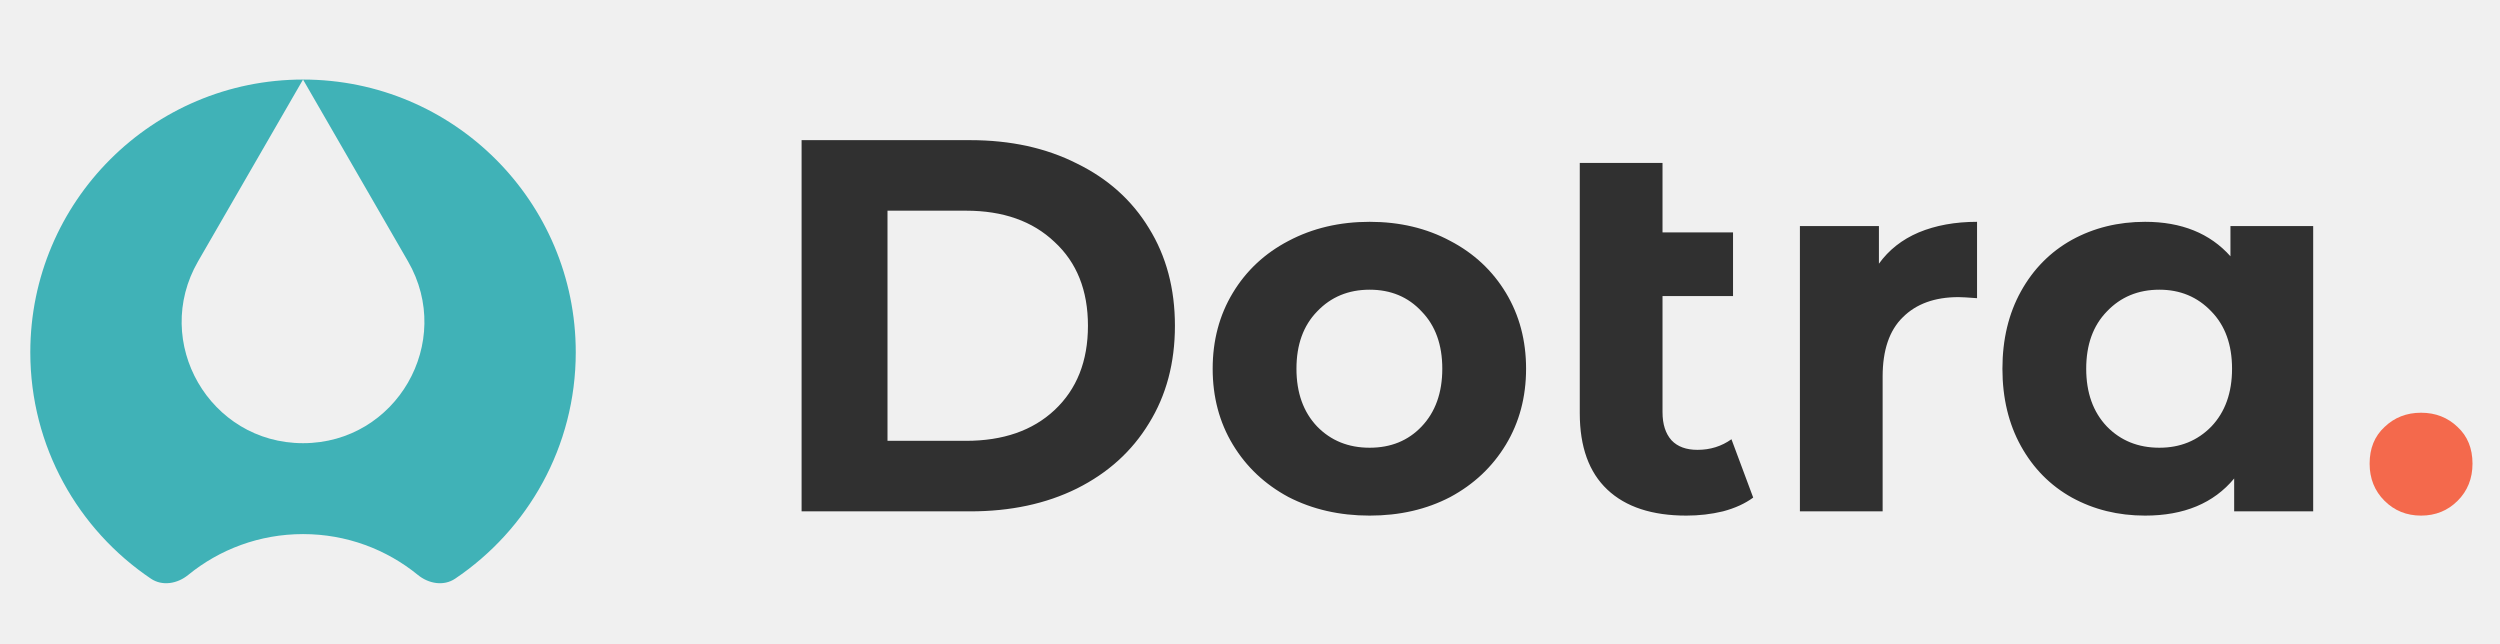
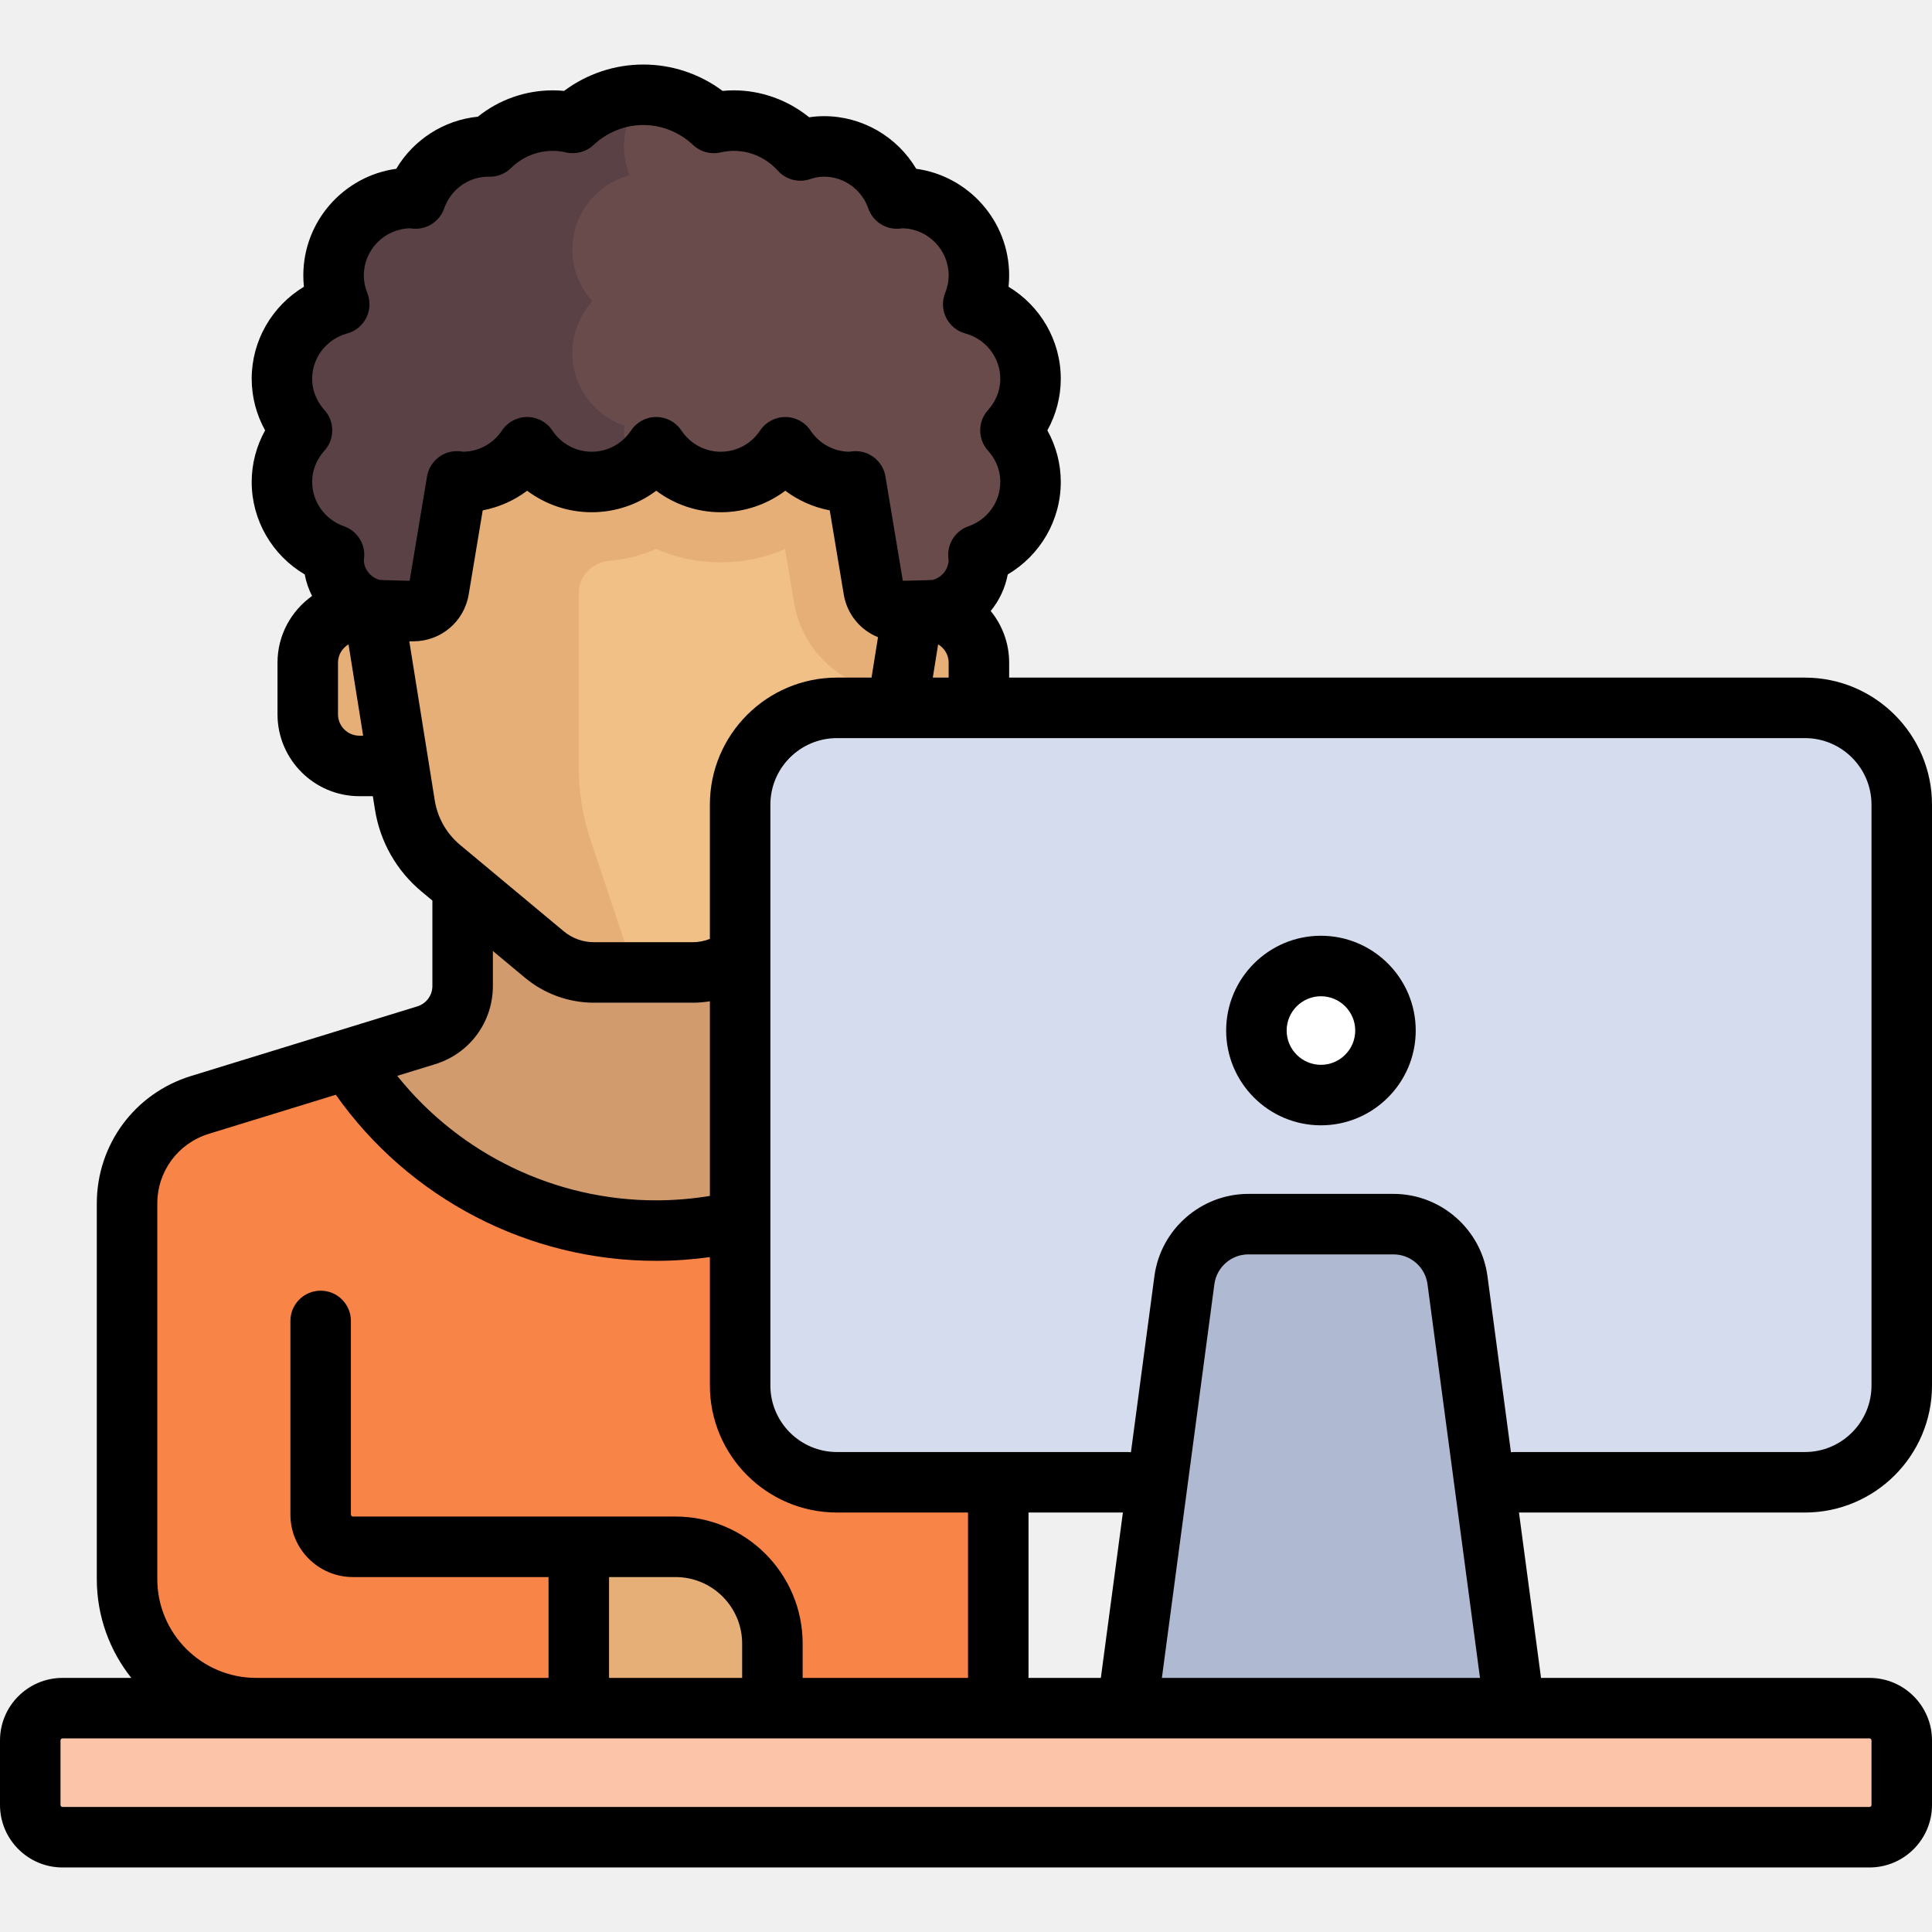
- <svg xmlns="http://www.w3.org/2000/svg" viewBox="0 0 132 34" fill="none">
-   <path d="M42.324 7.4H51.228C53.356 7.4 55.232 7.811 56.856 8.632C58.499 9.435 59.768 10.573 60.664 12.048C61.579 13.523 62.036 15.24 62.036 17.2C62.036 19.16 61.579 20.877 60.664 22.352C59.768 23.827 58.499 24.975 56.856 25.796C55.232 26.599 53.356 27 51.228 27H42.324V7.4ZM51.004 23.276C52.964 23.276 54.523 22.735 55.68 21.652C56.856 20.551 57.444 19.067 57.444 17.2C57.444 15.333 56.856 13.859 55.68 12.776C54.523 11.675 52.964 11.124 51.004 11.124H46.86V23.276H51.004ZM72.317 27.224C70.73 27.224 69.302 26.897 68.033 26.244C66.782 25.572 65.802 24.648 65.093 23.472C64.383 22.296 64.029 20.961 64.029 19.468C64.029 17.975 64.383 16.64 65.093 15.464C65.802 14.288 66.782 13.373 68.033 12.72C69.302 12.048 70.73 11.712 72.317 11.712C73.903 11.712 75.322 12.048 76.573 12.72C77.823 13.373 78.803 14.288 79.513 15.464C80.222 16.64 80.577 17.975 80.577 19.468C80.577 20.961 80.222 22.296 79.513 23.472C78.803 24.648 77.823 25.572 76.573 26.244C75.322 26.897 73.903 27.224 72.317 27.224ZM72.317 23.64C73.437 23.64 74.352 23.267 75.061 22.52C75.789 21.755 76.153 20.737 76.153 19.468C76.153 18.199 75.789 17.191 75.061 16.444C74.352 15.679 73.437 15.296 72.317 15.296C71.197 15.296 70.273 15.679 69.545 16.444C68.817 17.191 68.453 18.199 68.453 19.468C68.453 20.737 68.817 21.755 69.545 22.52C70.273 23.267 71.197 23.64 72.317 23.64ZM92.569 26.272C92.139 26.589 91.607 26.832 90.972 27C90.356 27.149 89.713 27.224 89.04 27.224C87.23 27.224 85.839 26.767 84.868 25.852C83.898 24.937 83.412 23.593 83.412 21.82V8.604H87.781V12.272H91.504V15.632H87.781V21.764C87.781 22.399 87.939 22.893 88.257 23.248C88.574 23.584 89.031 23.752 89.629 23.752C90.3 23.752 90.898 23.565 91.421 23.192L92.569 26.272ZM99.207 13.924C99.73 13.196 100.43 12.645 101.308 12.272C102.204 11.899 103.23 11.712 104.388 11.712V15.744C103.902 15.707 103.576 15.688 103.408 15.688C102.157 15.688 101.177 16.043 100.468 16.752C99.758 17.443 99.403 18.488 99.403 19.888V27H95.035V11.936H99.207V13.924ZM122.136 11.936V27H117.964V25.264C116.881 26.571 115.313 27.224 113.26 27.224C111.841 27.224 110.553 26.907 109.396 26.272C108.257 25.637 107.361 24.732 106.708 23.556C106.055 22.38 105.728 21.017 105.728 19.468C105.728 17.919 106.055 16.556 106.708 15.38C107.361 14.204 108.257 13.299 109.396 12.664C110.553 12.029 111.841 11.712 113.26 11.712C115.183 11.712 116.685 12.319 117.768 13.532V11.936H122.136ZM114.016 23.64C115.117 23.64 116.032 23.267 116.76 22.52C117.488 21.755 117.852 20.737 117.852 19.468C117.852 18.199 117.488 17.191 116.76 16.444C116.032 15.679 115.117 15.296 114.016 15.296C112.896 15.296 111.972 15.679 111.244 16.444C110.516 17.191 110.152 18.199 110.152 19.468C110.152 20.737 110.516 21.755 111.244 22.52C111.972 23.267 112.896 23.64 114.016 23.64Z" fill="#303030" />
-   <path d="M127.832 27.224C127.067 27.224 126.423 26.963 125.9 26.44C125.377 25.917 125.116 25.264 125.116 24.48C125.116 23.677 125.377 23.033 125.9 22.548C126.423 22.044 127.067 21.792 127.832 21.792C128.597 21.792 129.241 22.044 129.764 22.548C130.287 23.033 130.548 23.677 130.548 24.48C130.548 25.264 130.287 25.917 129.764 26.44C129.241 26.963 128.597 27.224 127.832 27.224Z" fill="#F4694C" />
-   <path fill-rule="evenodd" clip-rule="evenodd" d="M7.969 30.554C8.575 30.962 9.369 30.82 9.935 30.358C11.588 29.009 13.7 28.2 16 28.2C18.3 28.2 20.412 29.009 22.065 30.358C22.631 30.82 23.425 30.962 24.031 30.554C27.873 27.968 30.4 23.579 30.4 18.6C30.4 10.647 23.953 4.2 16 4.2C8.047 4.2 1.6 10.647 1.6 18.6C1.6 23.579 4.127 27.968 7.969 30.554ZM21.543 13.8C24.006 18.067 20.927 23.4 16 23.4C11.073 23.4 7.994 18.067 10.457 13.8L16 4.2L21.543 13.8Z" fill="#40B2B7" />
+ <svg xmlns="http://www.w3.org/2000/svg" version="1.1" id="Layer_1" x="0px" y="0px" viewBox="0 0 512 512" style="enable-background:new 0 0 512 512;" xml:space="preserve" width="512px" height="512px" class="">
+   <g>
+     <path style="fill:#D29B6E;" d="M122.602,221.795v39.491c0,6.006-3.917,11.31-9.659,13.077l-59.957,18.448  c-11.481,3.534-19.316,14.141-19.316,26.154v99.507c0,18.891,15.314,34.205,34.205,34.205h17.102h179.574V221.795H122.602z" data-original="#D29B6E" />
+     <path style="fill:#F88448" d="M170.489,324.409c-33.108,0-62.297-17.379-79.072-43.422l-38.43,11.825  c-11.481,3.533-19.316,14.14-19.316,26.153v99.507c0,18.891,15.314,34.205,34.205,34.205h17.102h179.574v-222.33  C264.551,282.081,222.223,324.409,170.489,324.409z" data-original="#59D8FF" class="" data-old_color="#59D8FF" />
+     <g>
+       <path style="fill:#F88448" d="M264.551,230.347c0,51.734-42.328,94.063-94.063,94.063c-33.108,0-62.297-17.379-79.072-43.422   l-16.936,5.211c19.268,33.045,54.998,55.313,96.008,55.313c39.669,0,74.39-20.843,94.063-52.111V230.347z" data-original="#00C3F0" class="" data-old_color="#FD935B" />
+       <path style="fill:#F88448" d="M179.04,409.921H93.528c-4.722,0-8.551-3.829-8.551-8.551v-51.307L38.484,303.57   c-3.03,4.438-4.814,9.745-4.814,15.395v99.507c0,18.891,15.314,34.205,34.205,34.205h17.102h119.716v-17.102   C204.693,421.406,193.208,409.921,179.04,409.921z" data-original="#00C3F0" class="" data-old_color="#FD935B" />
+     </g>
+     <path style="fill:#F0C087;" d="M247.449,161.937h-5.544l-3.007-59.858H102.079l-3.01,59.858h-5.541  c-7.084,0-12.827,5.743-12.827,12.827v17.102c0,7.084,5.743,12.827,12.827,12.827h12.382l1.39,8.683  c1.045,6.531,4.421,12.463,9.502,16.698l27.457,22.881c3.688,3.073,8.337,4.757,13.139,4.757h26.183c4.8,0,9.45-1.684,13.139-4.757  l27.457-22.881c5.082-4.234,8.457-10.166,9.502-16.698l1.39-8.683h12.381c7.084,0,12.827-5.743,12.827-12.827v-17.102  C260.276,167.681,254.532,161.937,247.449,161.937z" data-original="#F0C087" class="" />
+     <path style="fill:#E6AF78;" d="M256.518,165.695c-1.161-1.16-2.543-2.099-4.077-2.749c-1.535-0.649-3.223-1.008-4.993-1.008h-5.545  l0,0l-3.007-59.858H102.078l-3.01,59.858h-5.54c-7.084,0-12.827,5.743-12.827,12.827v17.102c0,7.084,5.743,12.827,12.827,12.827  h12.382l1.39,8.683c1.045,6.532,4.421,12.463,9.502,16.698l27.456,22.88c3.689,3.074,8.337,4.758,13.139,4.758h10.811  l-11.749-35.247c-2.035-6.106-3.073-12.499-3.073-18.933v-46.375c0-4.545,3.57-8.106,8.096-8.524c4.31-0.399,8.53-1.421,12.43-3.166  c10.564,4.731,23.557,4.744,34.138,0.029l2.38,14.25c2.271,13.603,14.042,23.57,27.833,23.57h15.173  c2.399,0,4.665-0.546,6.839-1.325v-7.226C260.276,171.222,258.839,168.016,256.518,165.695z" data-original="#E6AF78" class="" />
+     <path style="fill:#694B4B;" d="M273.102,100.369c0-9.475-6.456-17.371-15.185-19.732c0.949-2.362,1.503-4.929,1.503-7.632  c0-11.335-9.188-20.523-20.523-20.523c-0.418,0-0.807,0.098-1.219,0.123c-2.793-8.017-10.336-13.805-19.304-13.805  c-2.203,0-4.292,0.41-6.267,1.076c-4.38-4.829-10.643-7.917-17.676-7.917c-1.814,0-3.564,0.241-5.262,0.622  c-4.896-4.596-11.436-7.463-18.681-7.463c-7.245,0-13.786,2.867-18.681,7.463c-1.698-0.382-3.449-0.622-5.262-0.622  c-6.528,0-12.432,2.628-16.752,6.866c-0.119-0.002-0.231-0.025-0.351-0.025c-8.968,0-16.511,5.789-19.304,13.805  c-0.412-0.025-0.802-0.123-1.219-0.123c-11.335,0-20.523,9.188-20.523,20.523c0,2.702,0.554,5.269,1.502,7.632  c-8.728,2.361-15.184,10.257-15.184,19.732c0,5.28,2.05,10.044,5.326,13.682c-3.276,3.636-5.326,8.402-5.326,13.682  c0,7.596,4.176,14.136,10.318,17.667c0.305,9.178,7.793,16.538,17.046,16.538h7.476c3.343,0,6.197-2.418,6.748-5.716l4.774-28.642  c0.513,0.038,1.003,0.154,1.525,0.154c7.148,0,13.427-3.662,17.102-9.204c3.675,5.542,9.955,9.204,17.102,9.204  s13.427-3.662,17.102-9.204c3.675,5.542,9.955,9.204,17.102,9.204s13.427-3.662,17.102-9.204c3.675,5.542,9.955,9.204,17.102,9.204  c0.522,0,1.012-0.115,1.525-0.154l4.774,28.642c0.55,3.299,3.404,5.716,6.748,5.716h9.186c9.445,0,17.102-7.658,17.102-17.102  c0-0.177-0.047-0.342-0.052-0.518c5.192-3.703,8.604-9.715,8.604-16.584c0-5.28-2.05-10.045-5.326-13.682  C271.052,110.413,273.102,105.649,273.102,100.369z" data-original="#694B4B" />
+     <path style="fill:#5A4146;" d="M165.481,112.832c-8.017-2.793-13.805-10.336-13.805-19.304c0-5.28,2.05-10.045,5.326-13.682  c-3.276-3.636-5.326-8.402-5.326-13.682c0-9.475,6.456-17.371,15.185-19.732c-0.949-2.362-1.502-4.929-1.502-7.632  c0-5.272,2.045-10.029,5.311-13.664c-0.062,0-0.119-0.018-0.181-0.018c-7.245,0-13.786,2.867-18.681,7.463  c-1.698-0.382-3.449-0.622-5.262-0.622c-6.528,0-12.432,2.628-16.752,6.866c-0.119-0.002-0.231-0.025-0.351-0.025  c-8.968,0-16.511,5.789-19.304,13.805c-0.412-0.025-0.802-0.123-1.219-0.123c-11.335,0-20.523,9.188-20.523,20.523  c0,2.702,0.554,5.269,1.502,7.632c-8.729,2.361-15.185,10.257-15.185,19.732c0,5.28,2.05,10.044,5.326,13.682  c-3.276,3.636-5.326,8.402-5.326,13.682c0,7.596,4.176,14.136,10.318,17.667c0.305,9.178,7.793,16.538,17.046,16.538h7.476  c3.343,0,6.197-2.418,6.748-5.716l4.774-28.642c0.513,0.038,1.003,0.154,1.525,0.154c7.148,0,13.427-3.662,17.102-9.204  c3.675,5.542,9.955,9.204,17.102,9.204c4.72,0,8.977-1.706,12.441-4.388c-2.343-2.44-3.89-5.637-3.89-9.294  C165.358,113.633,165.443,113.24,165.481,112.832z" data-original="#5A4146" />
+     <path style="fill:#E6AF78;" d="M153.386,409.921h25.653c14.168,0,25.653,11.485,25.653,25.653v17.102h-51.307V409.921z" data-original="#E6AF78" class="" />
+     <path style="fill:#F88448" d="M264.551,230.347c0,51.734-42.328,94.063-94.063,94.063c-33.108,0-62.297-17.379-79.072-43.422  l-25.315,7.789c20.527,36.521,59.595,61.286,104.387,61.286c38.158,0,72.126-18.01,94.063-45.906V230.347z" data-original="#00C3F0" class="" data-old_color="#FD935B" />
+     <path style="fill:#D5DCED;" d="M478.33,392.818H221.795c-14.168,0-25.653-11.485-25.653-25.653V213.244  c0-14.168,11.485-25.653,25.653-25.653H478.33c14.168,0,25.653,11.485,25.653,25.653v153.921  C503.983,381.333,492.498,392.818,478.33,392.818z" data-original="#D5DCED" class="" />
+     <path style="fill:#AFB9D2;" d="M401.37,452.676l-15.124-113.426c-1.133-8.497-8.38-14.842-16.953-14.842h-38.462  c-8.571,0-15.82,6.345-16.953,14.842l-15.123,113.426H401.37z" data-original="#AFB9D2" class="" />
+     <circle style="fill:#FFFFFF;" cx="350.063" cy="273.102" r="17.102" data-original="#FFFFFF" class="" />
+     <path style="fill:#FCC5A9" d="M495.432,486.881H16.568c-4.722,0-8.551-3.829-8.551-8.551v-17.102c0-4.722,3.829-8.551,8.551-8.551  h478.864c4.722,0,8.551,3.829,8.551,8.551v17.102C503.983,483.052,500.155,486.881,495.432,486.881z" data-original="#F5DCB4" class="active-path" data-old_color="#FCCAB0" />
+     <path d="M478.33,400.835c18.566,0,33.67-15.105,33.67-33.67V213.244c0-18.566-15.105-33.67-33.67-33.67H267.437v-3.955  c0-5.193-1.837-9.961-4.89-13.7c2.265-2.772,3.845-6.092,4.521-9.69c8.581-5.059,14.051-14.325,14.051-24.497  c0-4.804-1.237-9.499-3.555-13.682c2.317-4.183,3.555-8.877,3.555-13.682c0-10.13-5.427-19.314-13.842-24.376  c0.107-0.992,0.16-1.988,0.16-2.988c0-14.409-10.734-26.359-24.626-28.272c-5.072-8.523-14.305-13.949-24.437-13.949  c-1.301,0-2.615,0.1-3.931,0.3c-5.659-4.582-12.728-7.141-20.012-7.141c-0.973,0-1.948,0.049-2.936,0.148  c-6.084-4.531-13.407-6.988-21.006-6.988s-14.922,2.457-21.007,6.988c-0.989-0.098-1.964-0.148-2.936-0.148  c-7.303,0-14.259,2.457-19.908,6.981c-9.011,0.899-17.031,6.08-21.63,13.81c-13.892,1.912-24.626,13.862-24.626,28.271  c0,0.999,0.053,1.996,0.16,2.988c-8.414,5.062-13.842,14.246-13.842,24.376c0,4.805,1.237,9.499,3.555,13.682  c-2.318,4.183-3.555,8.878-3.555,13.682c0,10.172,5.47,19.438,14.052,24.497c0.377,2.008,1.044,3.926,1.946,5.714  c-5.532,3.937-9.157,10.384-9.157,17.675v13.682c0,11.964,9.733,21.699,21.699,21.699h3.563l0.583,3.642  c1.351,8.446,5.714,16.114,12.286,21.591l2.916,2.43v22.625c0,2.502-1.608,4.679-4,5.414L50.628,285.15  c-14.938,4.597-24.975,18.186-24.975,33.816v99.507c0,9.887,3.426,18.985,9.14,26.188H16.568C7.432,444.66,0,452.092,0,461.228  v17.102c0,9.136,7.432,16.568,16.568,16.568h478.864c9.136,0,16.568-7.432,16.568-16.568v-17.102  c0-9.136-7.432-16.568-16.568-16.568h-87.044l-5.844-43.825H478.33z M495.967,213.244v153.921c0,9.725-7.912,17.637-17.637,17.637  h-76.96c-0.324,0-0.64,0.025-0.955,0.062l-6.223-46.672c-1.657-12.427-12.361-21.799-24.898-21.799h-38.462  c-12.537,0-23.242,9.372-24.899,21.799l-6.223,46.672c-0.313-0.037-0.631-0.062-0.955-0.062h-76.96  c-9.725,0-17.637-7.912-17.637-17.637V213.244c0-9.725,7.912-17.637,17.637-17.637H478.33  C488.055,195.608,495.967,203.519,495.967,213.244z M272.541,444.66c0.012-0.177,0.027-0.354,0.027-0.534v-43.29h25.012  l-5.844,43.825H272.541z M247.204,179.574l1.41-8.809c1.662,0.989,2.79,2.783,2.79,4.854v3.955H247.204z M85.998,108.685  c-1.49-1.654-3.265-4.439-3.265-8.316c0-5.586,3.808-10.518,9.262-11.994c2.21-0.599,4.06-2.113,5.08-4.163  c1.022-2.049,1.118-4.438,0.265-6.563c-0.615-1.527-0.926-3.09-0.926-4.643c0-6.798,5.452-12.347,12.214-12.503  c0.341,0.046,0.684,0.084,1.033,0.105c3.59,0.206,6.868-1.977,8.048-5.365c1.727-4.958,6.317-8.314,11.475-8.423  c0.155,0.011,0.311,0.018,0.468,0.02c2.167,0.026,4.221-0.788,5.755-2.293c3.006-2.948,6.962-4.572,11.138-4.572  c1.081,0,2.227,0.14,3.503,0.426c2.591,0.583,5.308-0.156,7.247-1.976c3.635-3.411,8.32-5.29,13.194-5.29  c4.874,0,9.559,1.879,13.193,5.291c1.938,1.82,4.654,2.56,7.247,1.976c1.276-0.288,2.422-0.426,3.503-0.426  c4.477,0,8.646,1.878,11.739,5.287c2.142,2.361,5.479,3.228,8.499,2.21c1.31-0.441,2.523-0.656,3.706-0.656  c5.262,0,9.978,3.386,11.734,8.425c1.18,3.387,4.46,5.579,8.048,5.365c0.327-0.019,0.649-0.055,1.031-0.105  c6.762,0.155,12.215,5.705,12.215,12.503c0,1.553-0.311,3.116-0.925,4.642c-0.854,2.125-0.758,4.514,0.264,6.564  c1.022,2.05,2.871,3.565,5.082,4.163c5.452,1.476,9.261,6.408,9.261,11.994c0,3.877-1.777,6.662-3.265,8.316  c-2.747,3.05-2.747,7.682,0,10.732c1.49,1.654,3.265,4.439,3.265,8.316c0,5.262-3.386,9.978-8.426,11.733  c-3.474,1.211-5.679,4.632-5.346,8.296c0.022,0.246,0.052,0.49,0.086,0.733c-0.106,2.434-1.81,4.545-4.217,5.185  c-0.257,0.068-7.924,0.241-7.924,0.241l-4.61-27.66c-0.682-4.091-4.38-6.986-8.506-6.676c-0.372,0.028-0.736,0.073-1.102,0.123  l-0.047,0.006c-4.108-0.073-7.908-2.16-10.199-5.616c-1.486-2.239-3.993-3.586-6.681-3.586l0,0c-2.687,0-5.196,1.347-6.681,3.585  c-2.333,3.518-6.228,5.618-10.422,5.618c-4.193,0-8.088-2.1-10.422-5.618c-1.486-2.239-3.993-3.586-6.681-3.586l0,0  c-2.687,0-5.196,1.347-6.681,3.585c-2.333,3.518-6.228,5.618-10.422,5.618c-4.193,0-8.088-2.1-10.422-5.618  c-1.486-2.239-3.993-3.586-6.681-3.586l0,0c-2.687,0-5.196,1.347-6.681,3.585c-2.292,3.456-6.092,5.543-10.199,5.616l-0.047-0.006  c-0.365-0.05-0.731-0.095-1.103-0.123c-4.125-0.315-7.823,2.586-8.505,6.676l-4.609,27.663c0,0-7.666-0.172-7.923-0.241  c-2.408-0.64-4.113-2.753-4.217-5.187c0.032-0.243,0.062-0.485,0.084-0.731c0.333-3.664-1.872-7.085-5.346-8.296  c-5.04-1.756-8.426-6.471-8.426-11.733c0-3.877,1.777-6.662,3.265-8.316C88.745,116.367,88.745,111.735,85.998,108.685z   M95.238,194.966c-3.123,0-5.665-2.541-5.665-5.665v-13.682c0-2.07,1.128-3.865,2.79-4.854l3.873,24.201H95.238z M108.47,169.954  h1.085c7.292,0,13.455-5.222,14.656-12.415l3.714-22.289c4.292-0.812,8.314-2.598,11.779-5.2c4.867,3.655,10.836,5.699,17.102,5.699  c6.265,0,12.235-2.045,17.102-5.699c4.867,3.655,10.836,5.699,17.102,5.699c6.265,0,12.235-2.045,17.102-5.699  c3.464,2.602,7.487,4.387,11.779,5.2l3.714,22.29c0.875,5.25,4.401,9.438,9.074,11.324l-1.713,10.71h-9.172  c-18.566,0-33.67,15.105-33.67,33.67v35.58c-1.443,0.563-2.985,0.869-4.544,0.869h-26.185c-2.92,0-5.763-1.029-8.006-2.899  l-27.457-22.881c-3.594-2.995-5.979-7.187-6.718-11.806L108.47,169.954z M115.302,282.026c9.163-2.819,15.318-11.154,15.318-20.739  v-9.264l8.506,7.089c5.119,4.266,11.607,6.615,18.271,6.615h26.185c1.525,0,3.045-0.13,4.544-0.374v51.584  c-4.704,0.769-9.486,1.166-14.286,1.166c-26.743,0-51.963-12.236-68.568-32.99L115.302,282.026z M41.687,418.472v-99.507  c0-8.547,5.489-15.978,13.657-18.492l33.647-10.352c19.455,27.569,51.127,44.014,84.849,44.014c4.789,0,9.564-0.337,14.286-0.988  v34.018c0,18.566,15.105,33.67,33.67,33.67h34.739v43.29c0,0.181,0.015,0.357,0.027,0.534H212.71v-9.086  c0-18.566-15.105-33.67-33.67-33.67H93.528c-0.295,0-0.534-0.239-0.534-0.534v-51.307c0-4.427-3.589-8.017-8.017-8.017  c-4.427,0-8.017,3.589-8.017,8.017v51.307c0,9.136,7.432,16.568,16.568,16.568h51.841v26.722H67.875  C53.435,444.66,41.687,432.911,41.687,418.472z M161.403,444.66v-26.722h17.637c9.725,0,17.637,7.912,17.637,17.637v9.086H161.403z   M495.967,461.228v17.102c0,0.295-0.239,0.534-0.534,0.534H16.568c-0.295,0-0.534-0.239-0.534-0.534v-17.102  c0-0.295,0.239-0.534,0.534-0.534h478.864C495.727,460.693,495.967,460.933,495.967,461.228z M307.912,444.66l13.913-104.349  c0.6-4.496,4.471-7.885,9.007-7.885h38.462c4.535,0,8.407,3.389,9.007,7.885l13.914,104.349H307.912z" data-original="#000000" />
+     <path d="M350.063,298.221c13.851,0,25.119-11.268,25.119-25.119s-11.268-25.119-25.119-25.119  c-13.851,0-25.119,11.268-25.119,25.119C324.944,286.953,336.212,298.221,350.063,298.221z M350.063,264.017  c5.01,0,9.086,4.076,9.086,9.086c0,5.01-4.076,9.086-9.086,9.086c-5.01,0-9.086-4.076-9.086-9.086S345.053,264.017,350.063,264.017z  " data-original="#000000" />
+   </g>
</svg>
